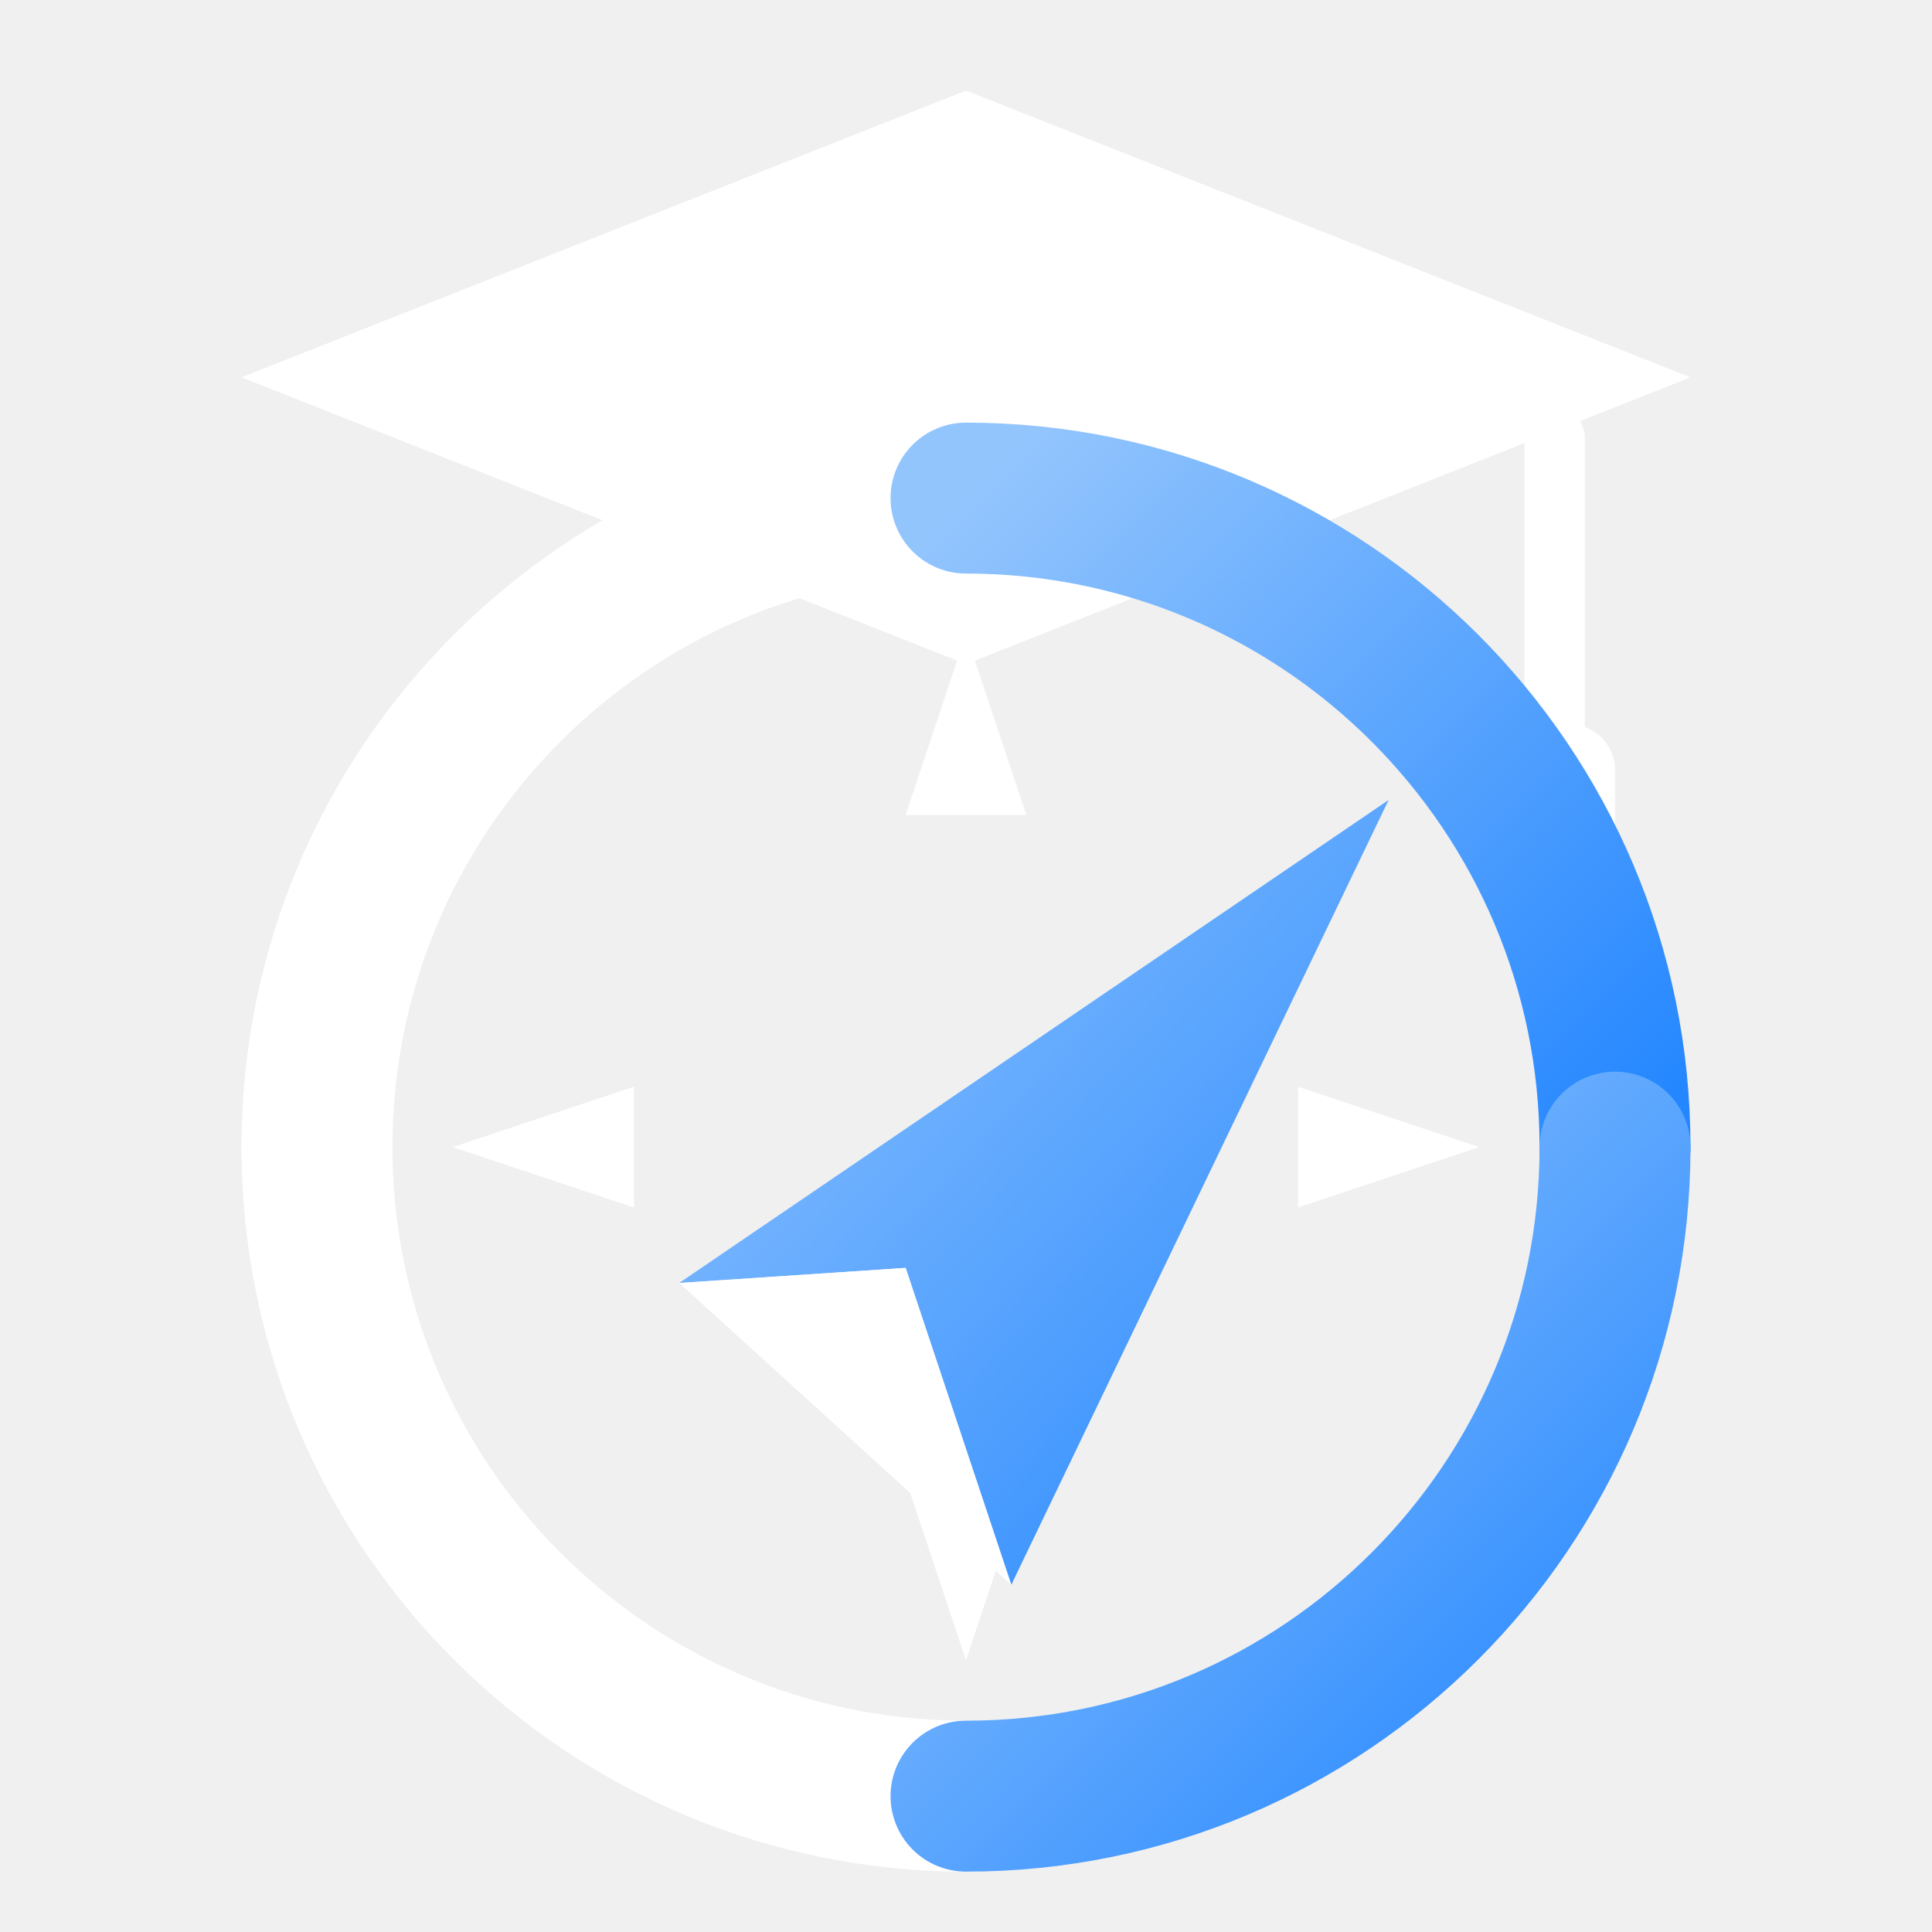
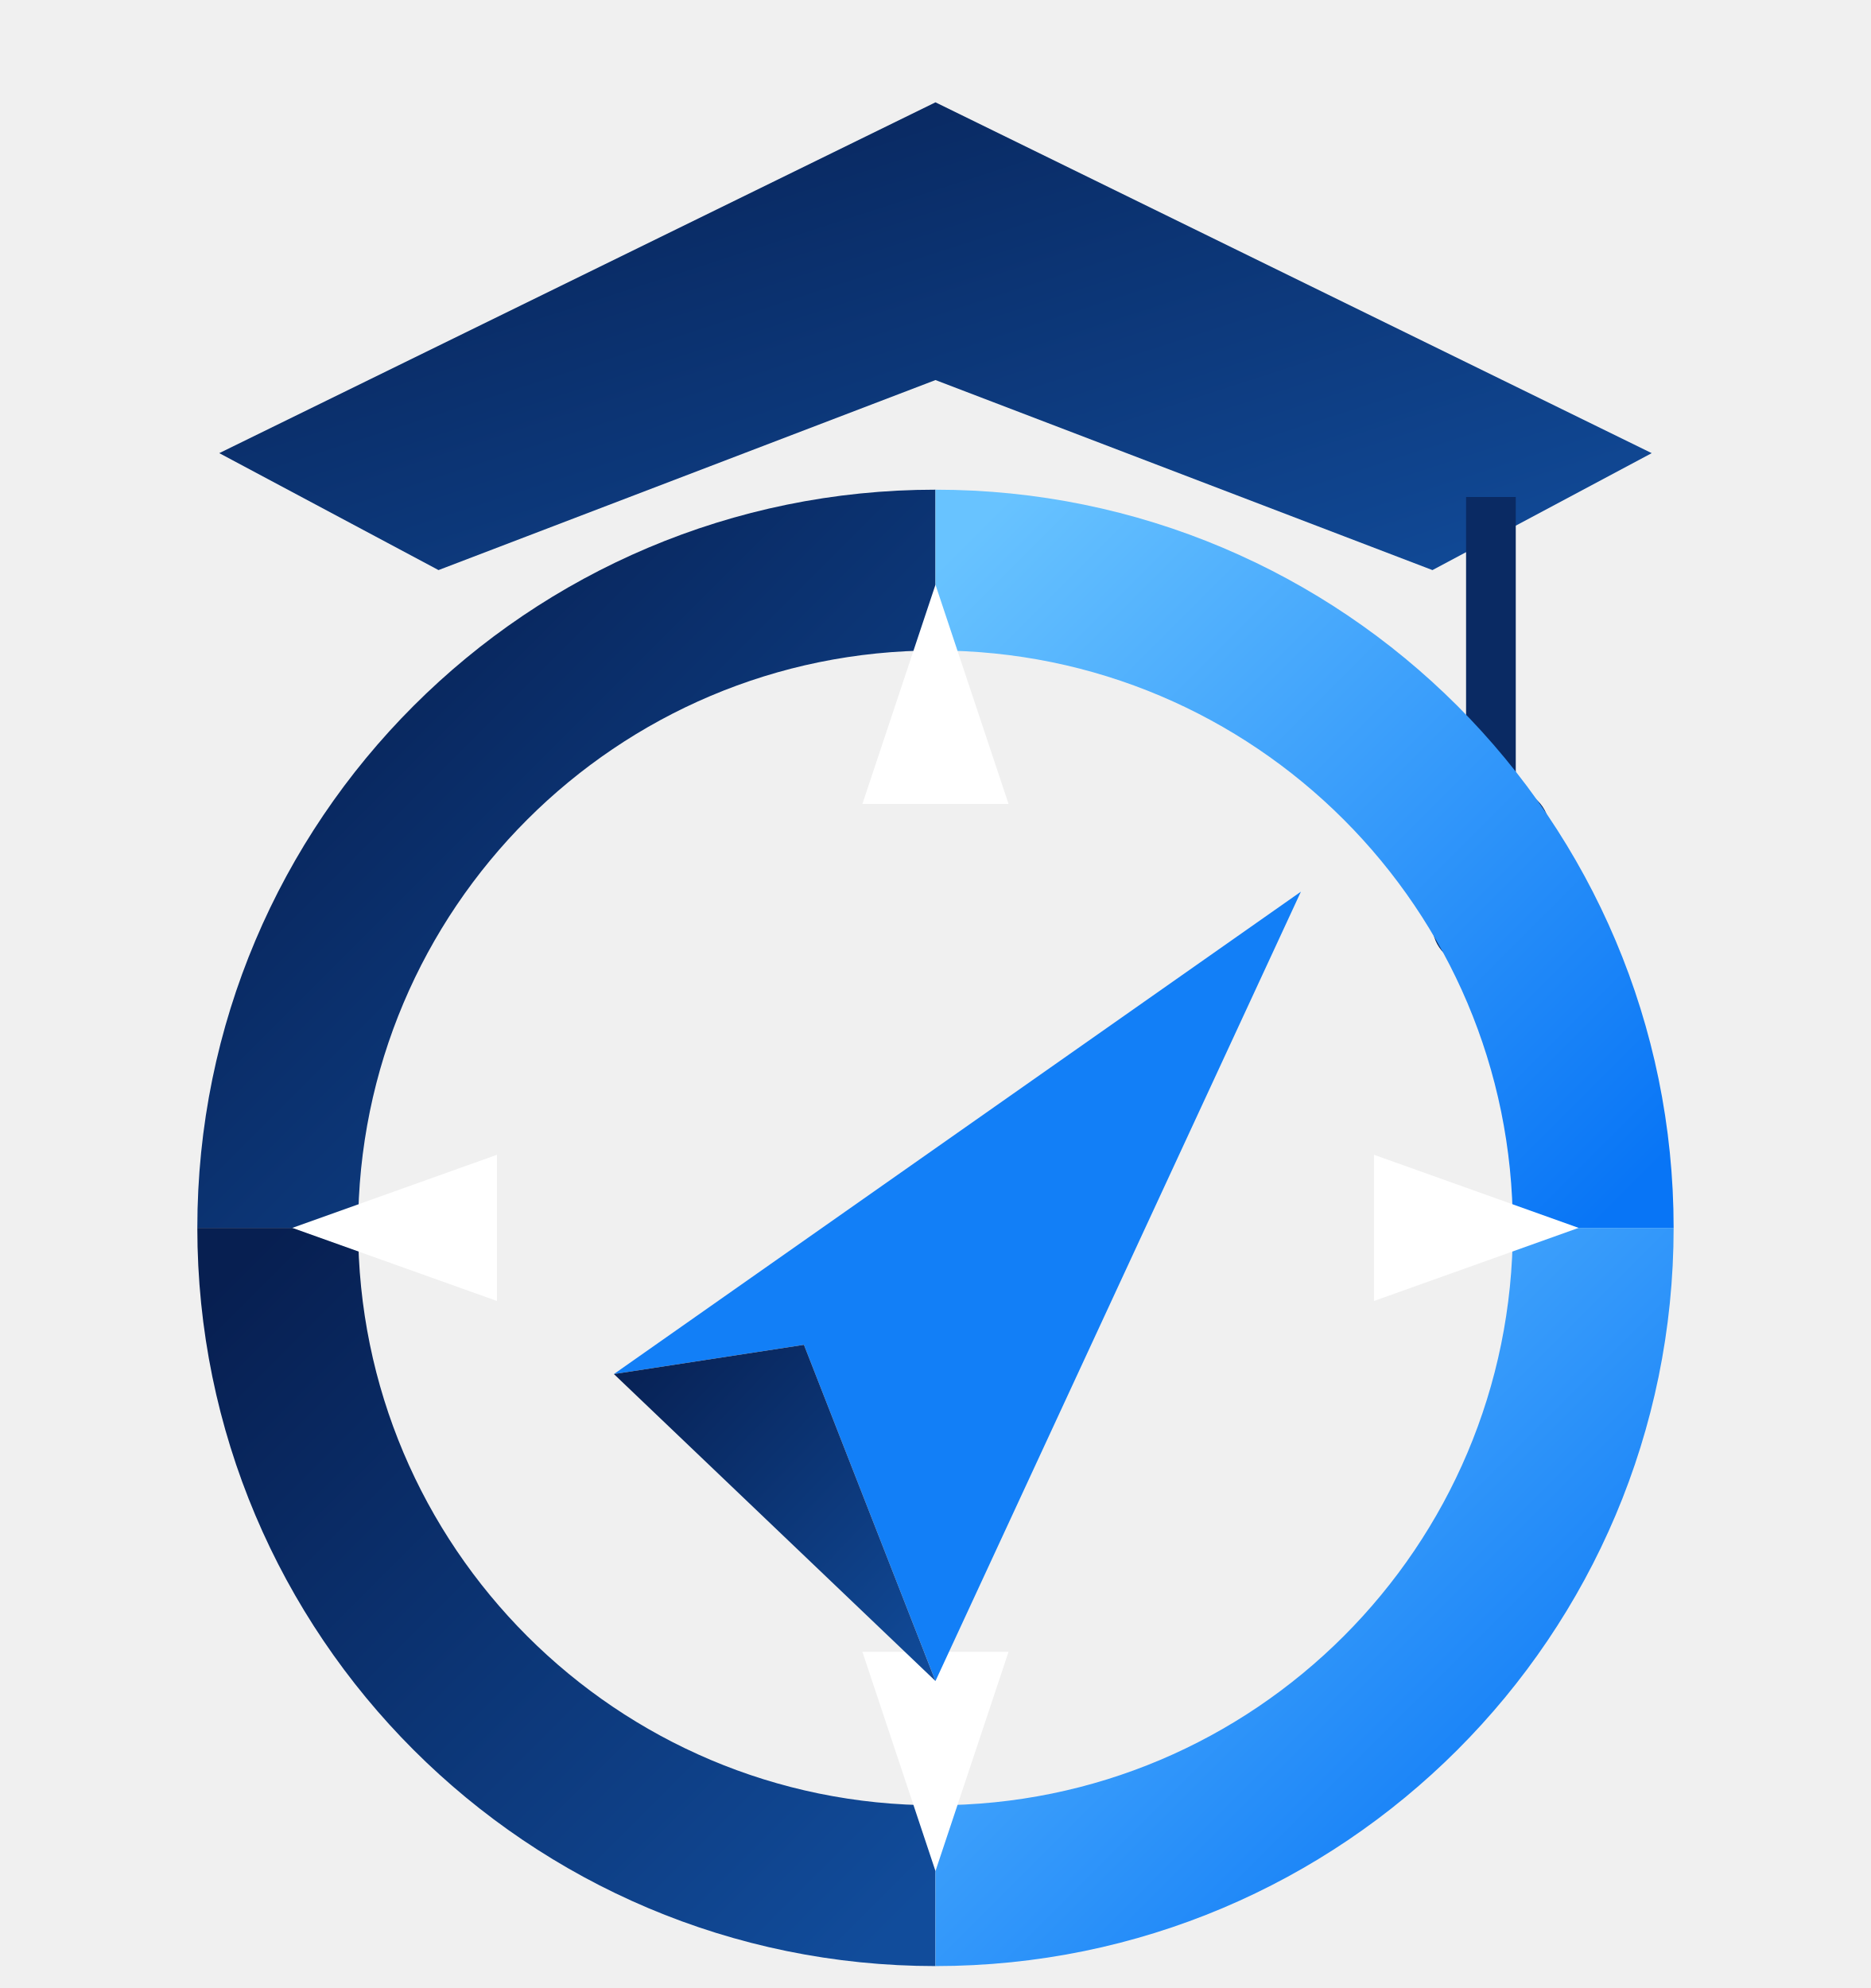
- <svg xmlns="http://www.w3.org/2000/svg" viewBox="0 0 128 128" role="img" aria-label="ProPilot Éco-Gestion">
+ <svg xmlns="http://www.w3.org/2000/svg" viewBox="0 0 128 136" aria-label="ProPilot : boussole et chapeau de diplômé">
  <defs>
-     <linearGradient id="blue" x1="0" y1="0" x2="1" y2="1">
-       <stop stop-color="#93c5fd" />
-       <stop offset="1" stop-color="#2587ff" />
+     <linearGradient id="n" x1="0" y1="0" x2="1" y2="1">
+       <stop stop-color="#071f51" />
+       <stop offset="1" stop-color="#114c9b" />
+     </linearGradient>
+     <linearGradient id="b" x1="0" y1="0" x2="1" y2="1">
+       <stop stop-color="#68c3ff" />
+       <stop offset="1" stop-color="#0875f6" />
    </linearGradient>
  </defs>
-   <path d="M16 25 64 6l48 19-48 19Z" fill="#fff" />
-   <path d="M103 29v22" stroke="#fff" stroke-width="4" stroke-linecap="round" />
-   <rect x="99" y="48" width="8" height="13" rx="3" fill="#fff" />
-   <path d="M64 33a43 43 0 0 0-43 43" fill="none" stroke="#fff" stroke-width="10" stroke-linecap="round" />
-   <path d="M21 76a43 43 0 0 0 43 43" fill="none" stroke="#fff" stroke-width="10" stroke-linecap="round" />
-   <path d="M64 33a43 43 0 0 1 43 43" fill="none" stroke="url(#blue)" stroke-width="10" stroke-linecap="round" />
-   <path d="M107 76a43 43 0 0 1-43 43" fill="none" stroke="url(#blue)" stroke-width="10" stroke-linecap="round" />
-   <path d="m64 42 4 12h-8ZM64 110l-4-12h8ZM30 76l12-4v8ZM98 76l-12 4v-8Z" fill="#fff" />
-   <path d="m45 85 47-32-25 52-7-21Z" fill="url(#blue)" />
-   <path d="m45 85 15-1 7 21Z" fill="#fff" />
+   <path d="M15 31 64 7l49 24-15 8-34-13-34 13Z" fill="url(#n)" />
+   <path d="M102 34v23" stroke="#0a2a63" stroke-width="3.4" />
+   <rect x="98" y="54" width="8" height="12" rx="2.7" fill="#0a2a63" />
+   <path d="M64 39A45 45 0 0 0 19 84" stroke="url(#n)" stroke-width="11" fill="none" />
+   <path d="M19 84a45 45 0 0 0 45 45" stroke="url(#n)" stroke-width="11" fill="none" />
+   <path d="M64 39a45 45 0 0 1 45 45" stroke="url(#b)" stroke-width="11" fill="none" />
+   <path d="M109 84a45 45 0 0 1-45 45" stroke="url(#b)" stroke-width="11" fill="none" />
+   <path d="m64 40 5 15H59ZM64 128l-5-15h10ZM20 84l14-5v10ZM108 84l-14 5V79Z" fill="#fff" />
+   <path d="m42 94 47-33-25 54-9-23Z" fill="#127ff7" />
+   <path d="m42 94 13-2 9 23Z" fill="url(#n)" />
</svg>
